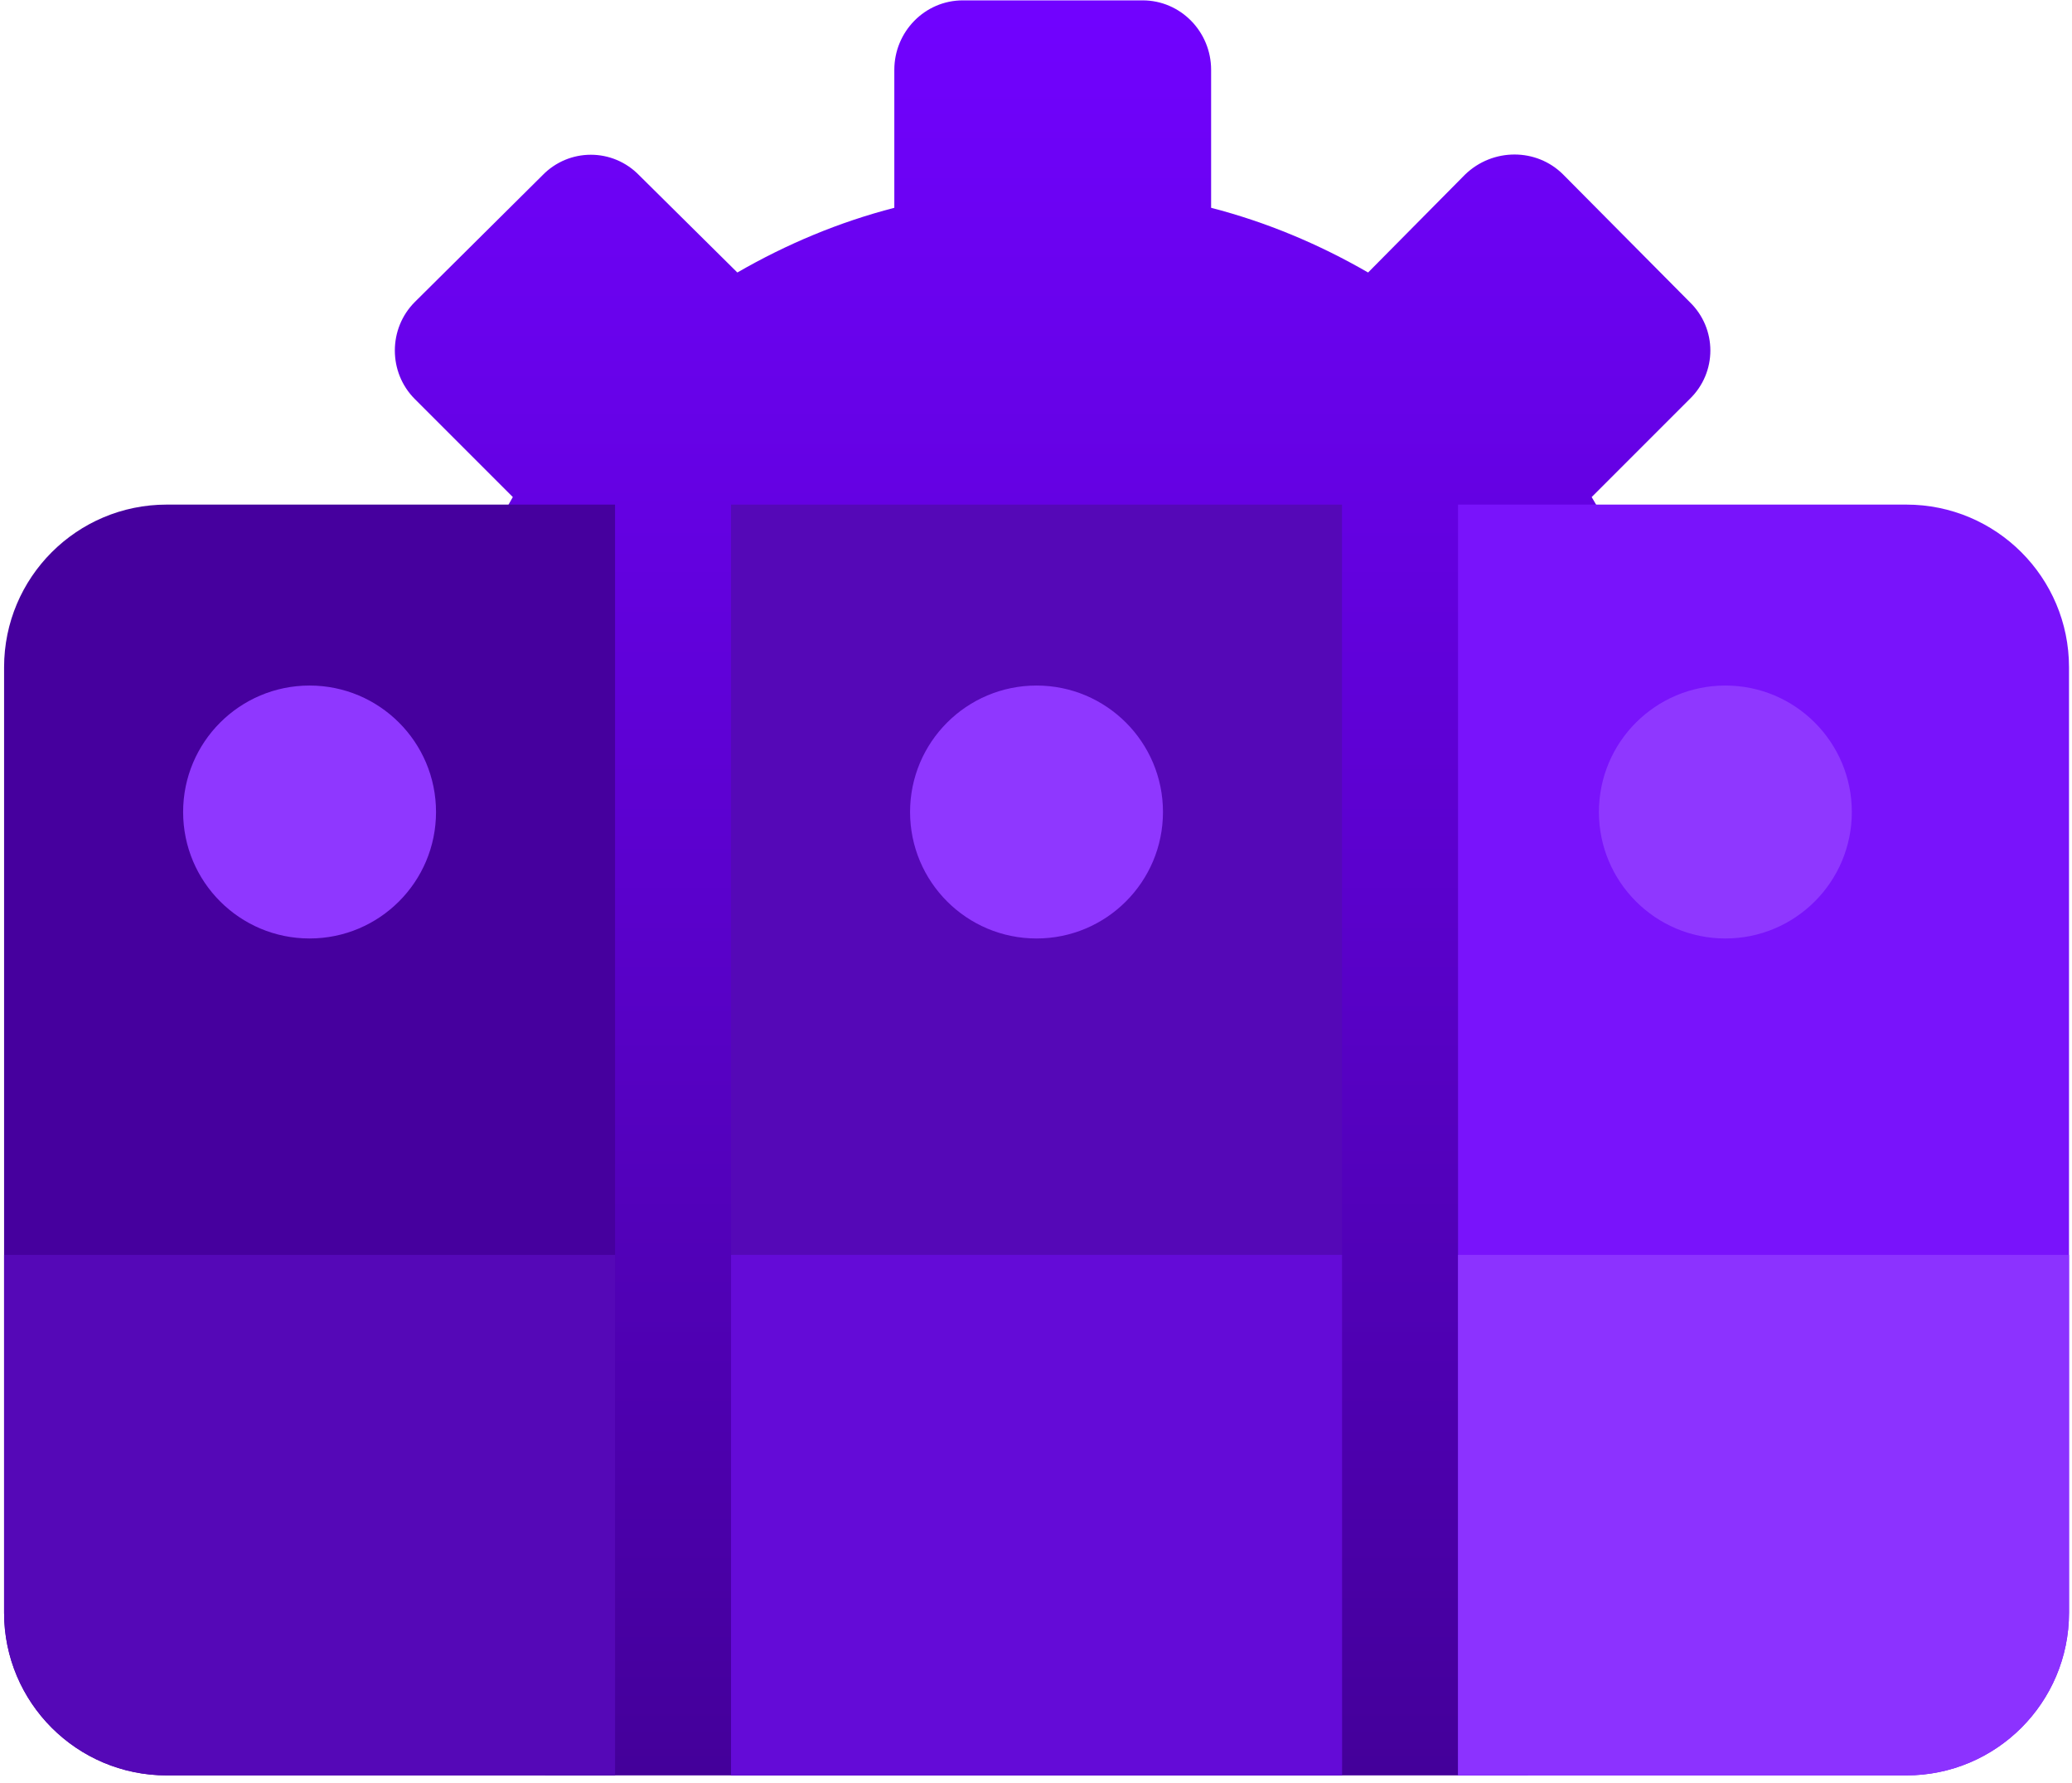
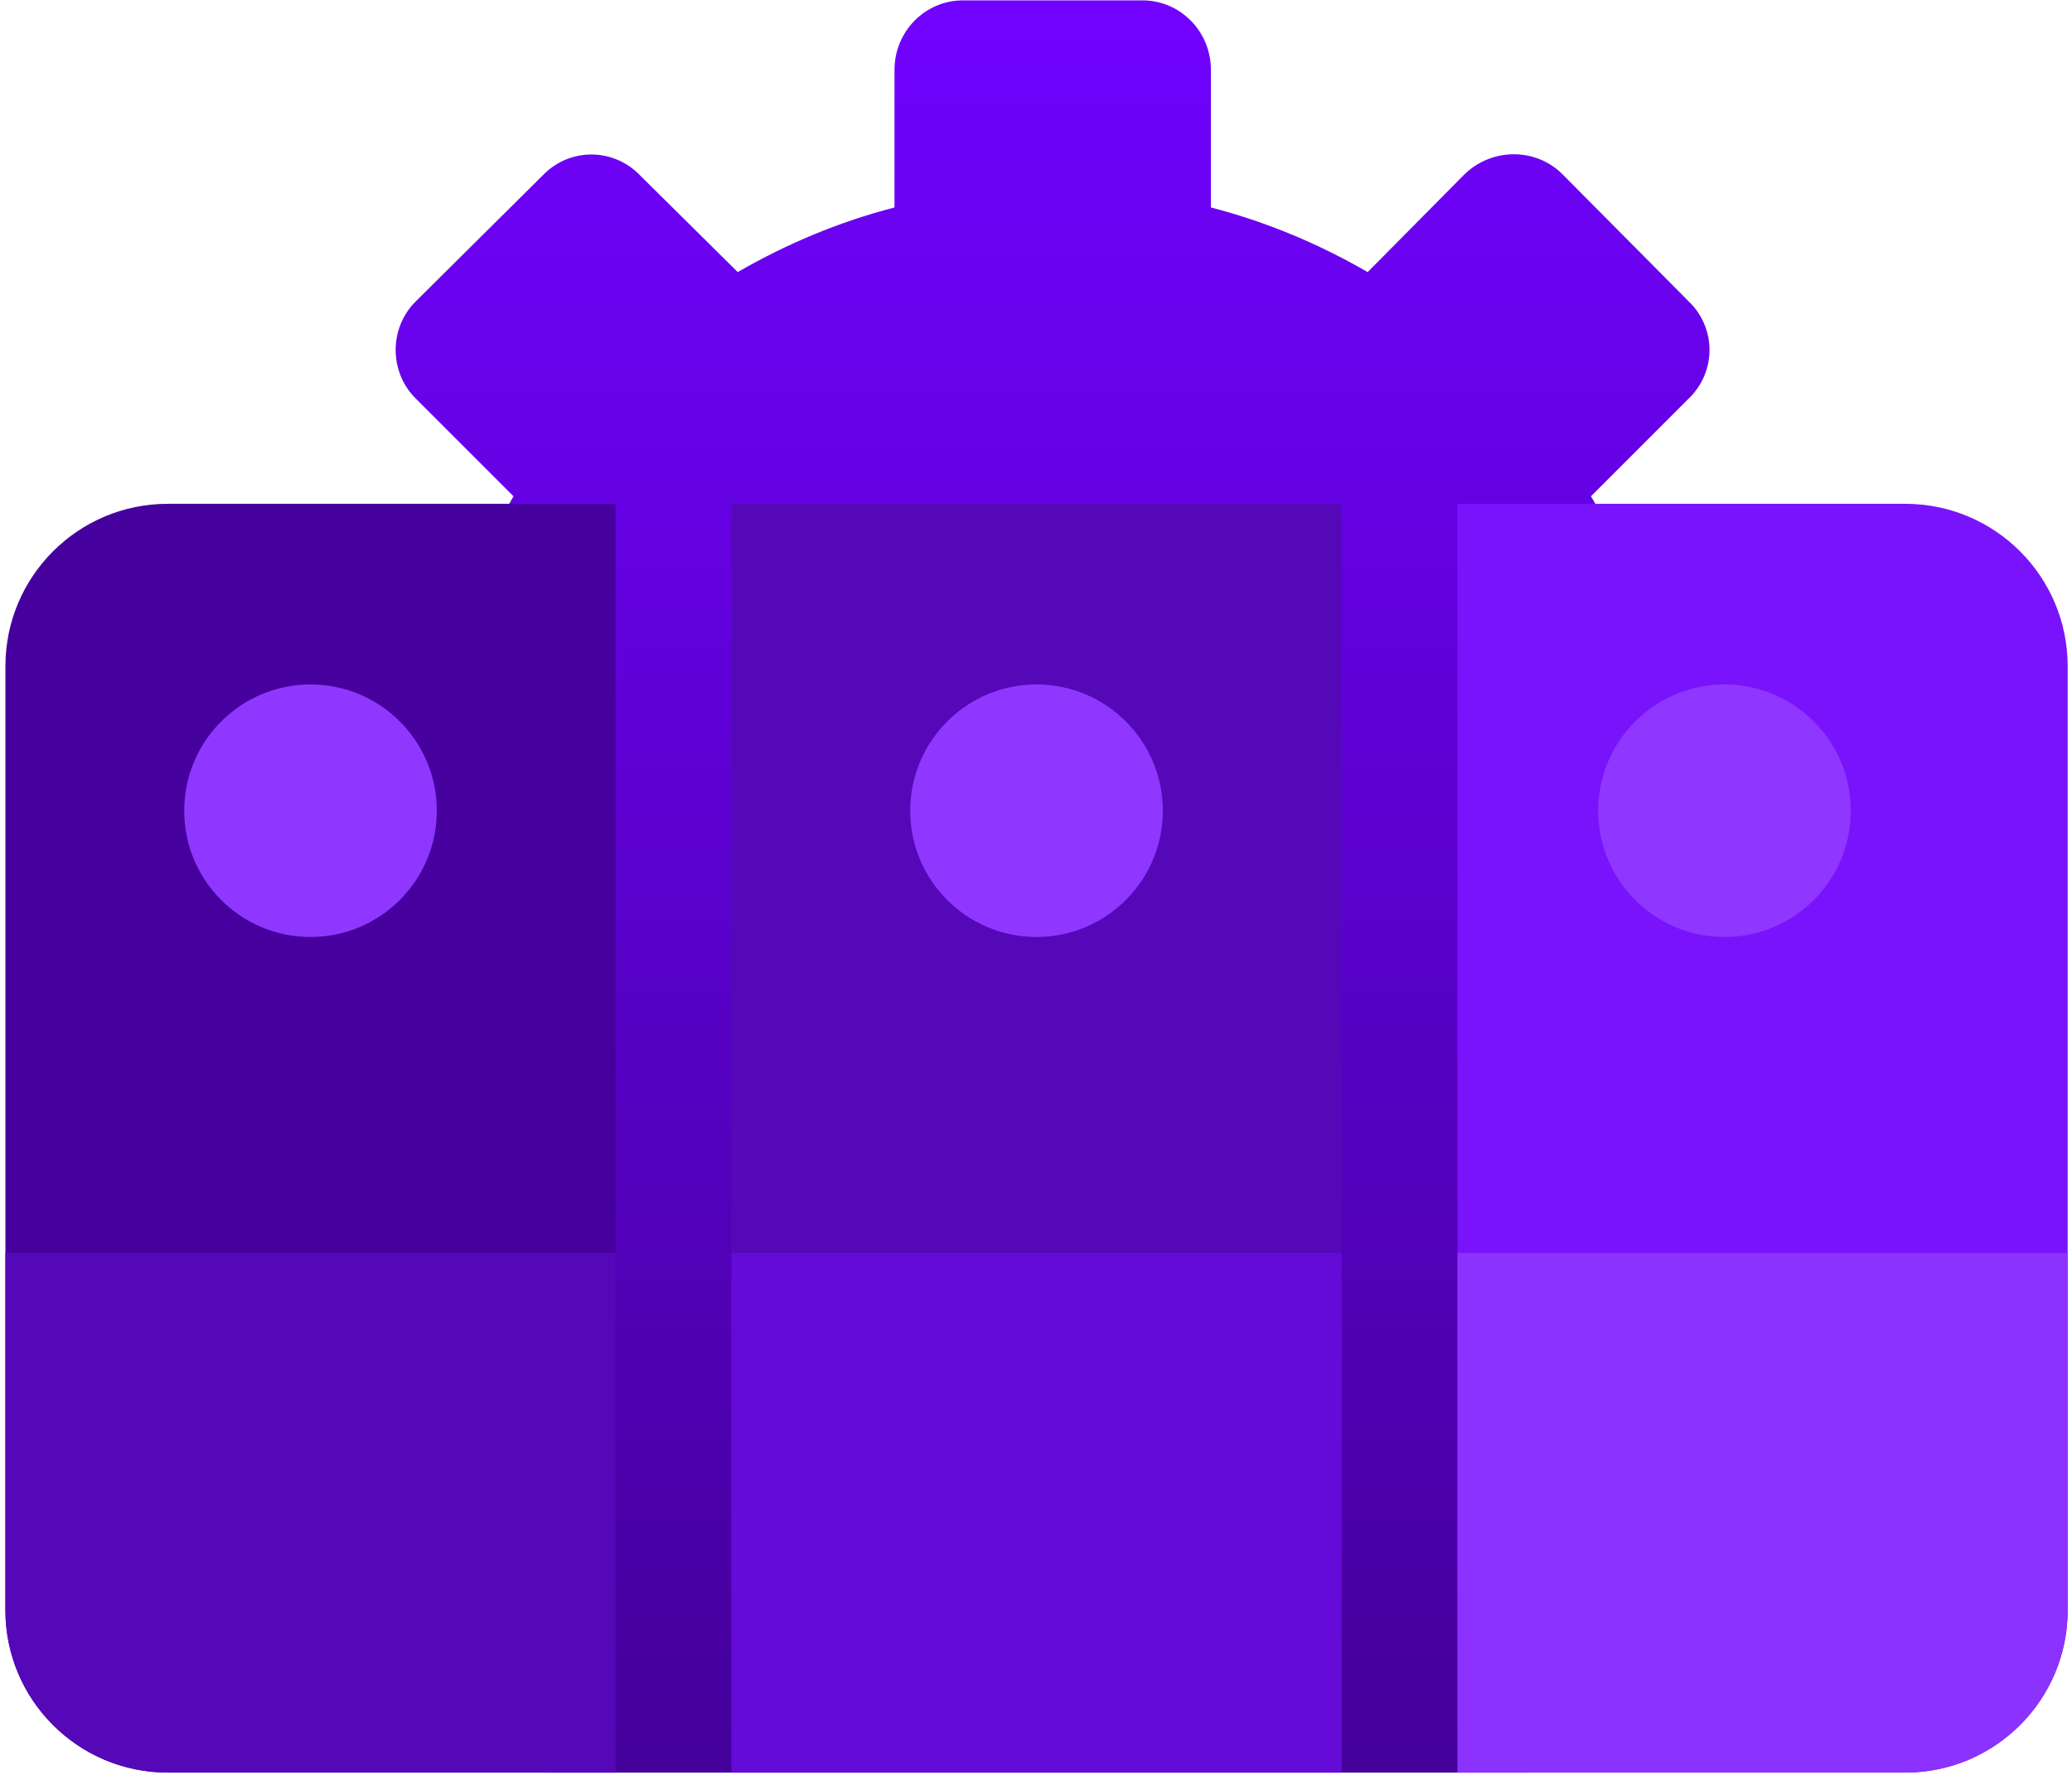
- <svg xmlns="http://www.w3.org/2000/svg" width="243" height="209" viewBox="0 0 243 209" fill="none">
+ <svg xmlns="http://www.w3.org/2000/svg" width="78" height="67" viewBox="0 0 243 209" fill="none">
  <path fill-rule="evenodd" clip-rule="evenodd" d="M134.005 190.392H112.917C108.454 190.392 104.884 186.821 104.884 182.358V166.18C98.412 164.394 92.276 161.94 86.474 158.481L74.981 169.973C71.857 173.097 66.725 173.097 63.6 169.973L48.649 155.134C45.525 152.009 45.525 146.877 48.649 143.753L60.142 132.261C56.794 126.459 54.228 120.322 52.554 113.85H36.264C31.913 113.85 28.231 110.28 28.231 105.817V84.729C28.231 80.266 31.913 76.696 36.264 76.696H52.554C54.228 70.224 56.794 64.088 60.142 58.286L48.649 46.793C45.525 43.669 45.525 38.537 48.649 35.413L63.6 20.573C66.725 17.337 71.857 17.337 74.981 20.573L86.474 31.954C92.276 28.606 98.412 26.04 104.884 24.366V8.188C104.884 3.725 108.454 0.043 112.917 0.043H134.005C138.468 0.043 142.038 3.725 142.038 8.188V24.366C148.51 26.04 154.647 28.606 160.448 31.954L171.829 20.461C175.065 17.337 180.197 17.337 183.322 20.461L198.161 35.413C201.397 38.537 201.397 43.669 198.161 46.793L186.669 58.286C190.128 64.088 192.694 70.224 194.368 76.696H210.546C215.009 76.696 218.691 80.266 218.691 84.729V105.817C218.691 110.28 215.009 113.85 210.546 113.85H194.368C192.694 120.322 190.128 126.459 186.669 132.261L198.161 143.641C201.397 146.877 201.397 152.009 198.161 155.134L183.322 169.973C180.197 173.097 175.065 173.097 171.829 169.973L160.448 158.481C154.647 161.94 148.51 164.394 142.038 166.068V182.358C142.038 186.821 138.468 190.392 134.005 190.392Z" fill="url(#paint0_linear_1934_77)" />
  <path fill-rule="evenodd" clip-rule="evenodd" d="M123.405 143.083C97.073 143.083 75.651 121.66 75.651 95.217C75.651 68.885 97.073 47.462 123.405 47.462C149.849 47.462 171.271 68.885 171.271 95.217C171.271 121.66 149.849 143.083 123.405 143.083Z" fill="url(#paint1_linear_1934_77)" />
  <path d="M63.928 155.185H179.195V208.185H63.928V155.185Z" fill="url(#paint2_linear_1934_77)" />
  <path d="M0.479 78.244C0.479 67.71 9.018 59.17 19.553 59.17H72.131V208.185H19.553C9.018 208.185 0.479 199.645 0.479 189.111V78.244Z" fill="#46009E" />
  <rect x="85.736" y="59.17" width="71.653" height="149.015" fill="#5508B7" />
  <path d="M170.996 59.17H223.575C234.109 59.17 242.649 67.71 242.649 78.244V189.111C242.649 199.645 234.109 208.185 223.575 208.185H170.996V59.17Z" fill="#7913FB" />
  <path d="M0.479 147.147H72.131V208.185H19.553C9.018 208.185 0.479 199.645 0.479 189.111V147.147Z" fill="#5508B7" />
  <rect x="85.736" y="147.147" width="71.653" height="61.038" fill="#640BD7" />
  <path d="M170.996 147.147H242.649V189.111C242.649 199.645 234.109 208.185 223.575 208.185H170.996V147.147Z" fill="#8C32FF" />
  <circle cx="36.306" cy="95.217" r="14.83" fill="#8F37FF" />
  <circle cx="121.561" cy="95.217" r="14.83" fill="#8F37FF" />
  <circle cx="202.348" cy="95.217" r="14.83" fill="#8F37FF" />
  <defs>
    <linearGradient id="paint0_linear_1934_77" x1="123.461" y1="0.043" x2="123.461" y2="208.185" gradientUnits="userSpaceOnUse">
      <stop stop-color="#7102FF" />
      <stop offset="1" stop-color="#44009A" />
    </linearGradient>
    <linearGradient id="paint1_linear_1934_77" x1="123.461" y1="0.043" x2="123.461" y2="208.185" gradientUnits="userSpaceOnUse">
      <stop stop-color="#7102FF" />
      <stop offset="1" stop-color="#44009A" />
    </linearGradient>
    <linearGradient id="paint2_linear_1934_77" x1="123.461" y1="0.043" x2="123.461" y2="208.185" gradientUnits="userSpaceOnUse">
      <stop stop-color="#7102FF" />
      <stop offset="1" stop-color="#44009A" />
    </linearGradient>
  </defs>
</svg>
